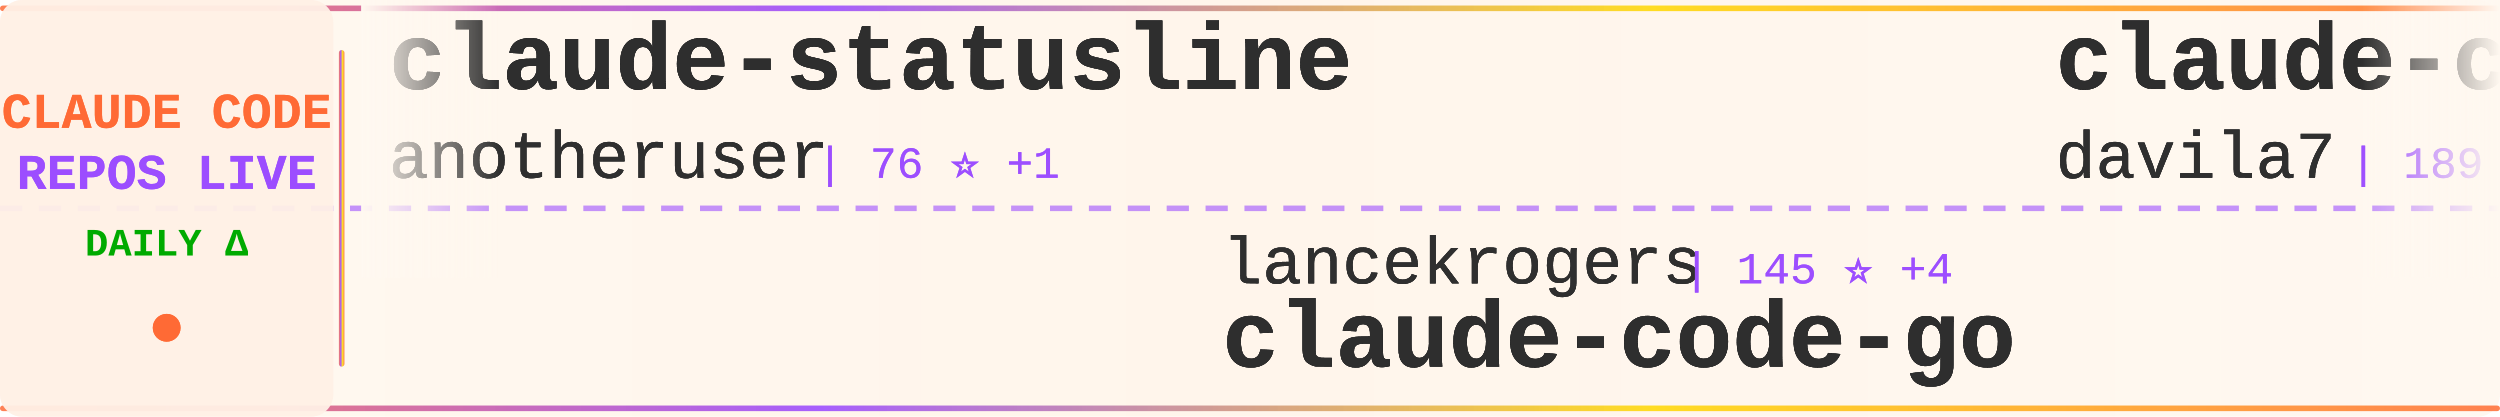
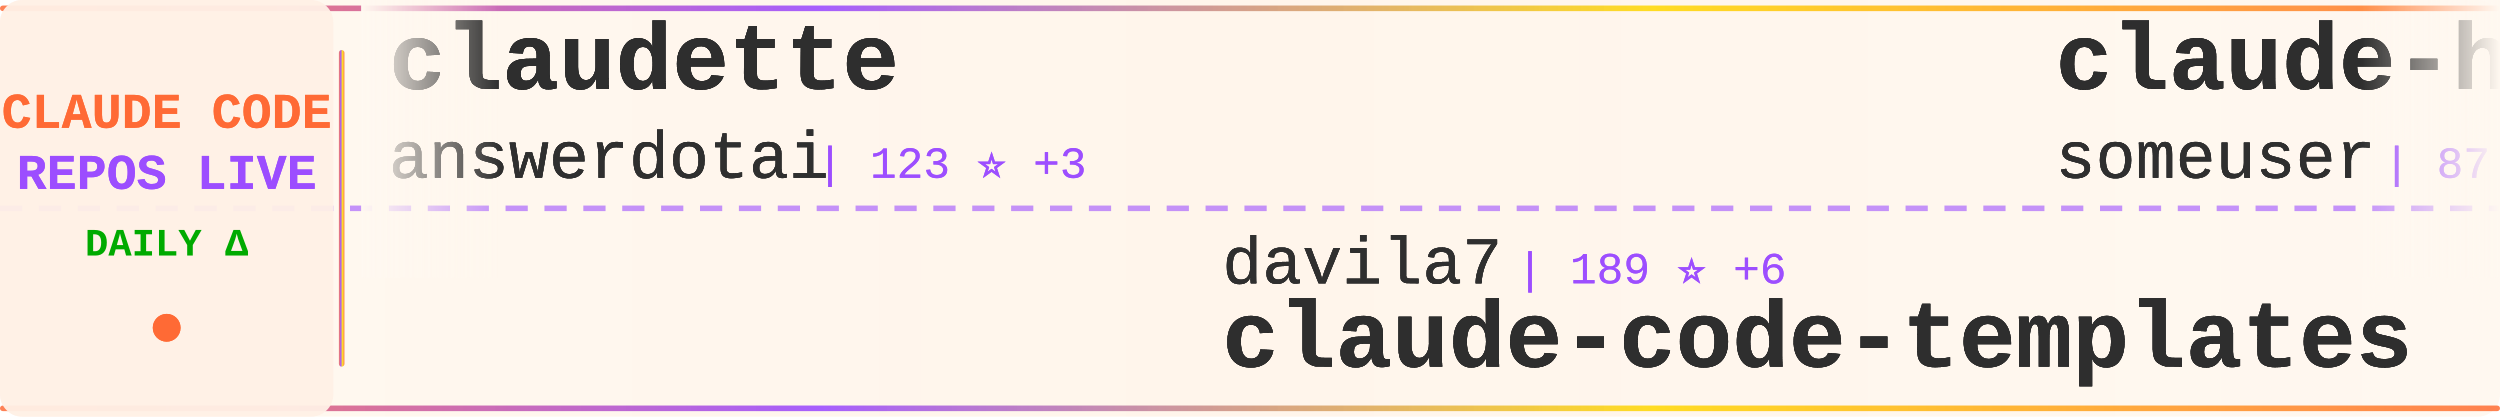
<svg xmlns="http://www.w3.org/2000/svg" width="900" height="150">
  <defs>
    <linearGradient id="tickerBg" x1="0%" y1="0%" x2="100%" y2="0%">
      <stop offset="0%" style="stop-color:#fff8f0;stop-opacity:0.98" />
      <stop offset="50%" style="stop-color:#fff5eb;stop-opacity:1" />
      <stop offset="100%" style="stop-color:#fff8f0;stop-opacity:0.98" />
    </linearGradient>
    <linearGradient id="borderGrad" x1="0%" y1="0%" x2="100%" y2="0%">
      <stop offset="0%" style="stop-color:#FF6B35;stop-opacity:0.85">
        <animate attributeName="stop-opacity" values="0.85;1;0.85" dur="2s" repeatCount="indefinite" />
      </stop>
      <stop offset="33%" style="stop-color:#9C4EFF;stop-opacity:0.9">
        <animate attributeName="stop-opacity" values="0.9;1;0.9" dur="2.2s" repeatCount="indefinite" />
      </stop>
      <stop offset="66%" style="stop-color:#FFD700;stop-opacity:0.85">
        <animate attributeName="stop-opacity" values="0.85;1;0.85" dur="1.8s" repeatCount="indefinite" />
      </stop>
      <stop offset="100%" style="stop-color:#FF6B35;stop-opacity:0.85">
        <animate attributeName="stop-opacity" values="0.85;1;0.85" dur="2s" repeatCount="indefinite" />
      </stop>
    </linearGradient>
    <filter id="textGlow">
      <feGaussianBlur stdDeviation="0.15" result="coloredBlur" />
      <feMerge>
        <feMergeNode in="coloredBlur" />
        <feMergeNode in="SourceGraphic" />
      </feMerge>
    </filter>
    <filter id="metricGlow">
      <feGaussianBlur stdDeviation="0.2" result="coloredBlur" />
      <feMerge>
        <feMergeNode in="coloredBlur" />
        <feMergeNode in="SourceGraphic" />
      </feMerge>
    </filter>
    <linearGradient id="leftFade" x1="0%" y1="0%" x2="100%" y2="0%">
      <stop offset="0%" style="stop-color:#fff8f0;stop-opacity:1" />
      <stop offset="100%" style="stop-color:#fff8f0;stop-opacity:0" />
    </linearGradient>
    <linearGradient id="rightFade" x1="0%" y1="0%" x2="100%" y2="0%">
      <stop offset="0%" style="stop-color:#fff8f0;stop-opacity:0" />
      <stop offset="100%" style="stop-color:#fff8f0;stop-opacity:1" />
    </linearGradient>
  </defs>
  <rect width="900" height="150" fill="url(#tickerBg)" rx="8" />
  <rect x="0" y="2" width="900" height="2" fill="url(#borderGrad)" rx="1" />
  <rect x="0" y="146" width="900" height="2" fill="url(#borderGrad)" rx="1" />
  <line x1="0" y1="75" x2="900" y2="75" stroke="#9C4EFF" stroke-width="2" stroke-dasharray="8 6" opacity="0.6" />
  <rect x="0" y="0" width="120" height="150" fill="#fff0e6" opacity="0.95" rx="8" />
  <text x="60" y="46" font-family="'Courier New', monospace" font-size="18" font-weight="bold" fill="#FF6B35" text-anchor="middle" filter="url(#textGlow)">
    CLAUDE CODE
  </text>
  <text x="60" y="68" font-family="'Courier New', monospace" font-size="18" font-weight="bold" fill="#9C4EFF" text-anchor="middle" filter="url(#textGlow)">
    REPOS LIVE
  </text>
  <text x="60" y="92" font-family="'Courier New', monospace" font-size="14" font-weight="bold" fill="#00aa00" text-anchor="middle">
    DAILY Δ
  </text>
  <circle cx="60" cy="118" r="5" fill="#FF6B35" filter="url(#metricGlow)">
    <animate attributeName="r" values="4;6;4" dur="1.5s" repeatCount="indefinite" />
    <animate attributeName="opacity" values="0.6;1;0.6" dur="1.5s" repeatCount="indefinite" />
  </circle>
  <rect x="122" y="18" width="2" height="114" fill="url(#borderGrad)" rx="1" />
  <clipPath id="tickerClip">
    <rect x="130" y="0" width="770" height="150" />
  </clipPath>
  <g clip-path="url(#tickerClip)">
    <g id="tickerItems1">
      <animateTransform attributeName="transform" attributeType="XML" type="translate" from="0 0" to="-3000 0" dur="54s" repeatCount="indefinite" />
      <g transform="translate(0, 0)">
-         <text x="140" y="32" font-family="'Courier New', monospace" font-size="34" font-weight="bold" fill="#2d2d2d" filter="url(#textGlow)">claude-statusline</text>
-         <text x="140" y="64" font-family="'Courier New', monospace" font-size="24" font-weight="normal" fill="#2d2d2d" opacity="0.9" filter="url(#textGlow)">anotheruser</text>
-         <text x="294" y="64" font-family="'Courier New', monospace" font-size="16" font-weight="normal" fill="#9C4EFF" opacity="0.95"> | 76 ⭐ +1</text>
+         <text x="140" y="32" font-family="'Courier New', monospace" font-size="34" font-weight="bold" fill="#2d2d2d" filter="url(#textGlow)">claudette</text>
+         <text x="140" y="64" font-family="'Courier New', monospace" font-size="24" font-weight="normal" fill="#2d2d2d" opacity="0.9" filter="url(#textGlow)">answerdotai</text>
+         <text x="294" y="64" font-family="'Courier New', monospace" font-size="16" font-weight="normal" fill="#9C4EFF" opacity="0.95"> | 123 ⭐ +3</text>
      </g>
      <g transform="translate(300, 0)">
+         <text x="140" y="102" font-family="'Courier New', monospace" font-size="24" font-weight="normal" fill="#2d2d2d" opacity="0.9" filter="url(#textGlow)">davila7</text>
+         <text x="246" y="102" font-family="'Courier New', monospace" font-size="16" font-weight="normal" fill="#9C4EFF" opacity="0.95"> | 189 ⭐ +6</text>
+         <text x="140" y="132" font-family="'Courier New', monospace" font-size="34" font-weight="bold" fill="#2d2d2d" filter="url(#textGlow)">claude-code-templates</text>
+       </g>
+       <g transform="translate(600, 0)">
+         <text x="140" y="32" font-family="'Courier New', monospace" font-size="34" font-weight="bold" fill="#2d2d2d" filter="url(#textGlow)">claude-hooks</text>
+         <text x="140" y="64" font-family="'Courier New', monospace" font-size="24" font-weight="normal" fill="#2d2d2d" opacity="0.9" filter="url(#textGlow)">someuser</text>
+         <text x="258" y="64" font-family="'Courier New', monospace" font-size="16" font-weight="normal" fill="#9C4EFF" opacity="0.95"> | 87 ⭐ +1</text>
+       </g>
+       <g transform="translate(900, 0)">
        <text x="140" y="102" font-family="'Courier New', monospace" font-size="24" font-weight="normal" fill="#2d2d2d" opacity="0.9" filter="url(#textGlow)">lancekrogers</text>
        <text x="306" y="102" font-family="'Courier New', monospace" font-size="16" font-weight="normal" fill="#9C4EFF" opacity="0.95"> | 145 ⭐ +4</text>
        <text x="140" y="132" font-family="'Courier New', monospace" font-size="34" font-weight="bold" fill="#2d2d2d" filter="url(#textGlow)">claude-code-go</text>
      </g>
-       <g transform="translate(600, 0)">
-         <text x="140" y="32" font-family="'Courier New', monospace" font-size="34" font-weight="bold" fill="#2d2d2d" filter="url(#textGlow)">claude-code-templates</text>
-         <text x="140" y="64" font-family="'Courier New', monospace" font-size="24" font-weight="normal" fill="#2d2d2d" opacity="0.9" filter="url(#textGlow)">davila7</text>
-         <text x="246" y="64" font-family="'Courier New', monospace" font-size="16" font-weight="normal" fill="#9C4EFF" opacity="0.95"> | 189 ⭐ +6</text>
-       </g>
-       <g transform="translate(900, 0)">
-         <text x="140" y="102" font-family="'Courier New', monospace" font-size="24" font-weight="normal" fill="#2d2d2d" opacity="0.9" filter="url(#textGlow)">yiancode</text>
-         <text x="270" y="102" font-family="'Courier New', monospace" font-size="16" font-weight="normal" fill="#9C4EFF" opacity="0.95"> | 234 ⭐ +8</text>
-         <text x="140" y="132" font-family="'Courier New', monospace" font-size="34" font-weight="bold" fill="#2d2d2d" filter="url(#textGlow)">AwesomeClaudeCode</text>
-       </g>
      <g transform="translate(1200, 0)">
-         <text x="140" y="32" font-family="'Courier New', monospace" font-size="34" font-weight="bold" fill="#2d2d2d" filter="url(#textGlow)">awesome-claude-code</text>
-         <text x="140" y="64" font-family="'Courier New', monospace" font-size="24" font-weight="normal" fill="#2d2d2d" opacity="0.9" filter="url(#textGlow)">hesreallyhim</text>
-         <text x="306" y="64" font-family="'Courier New', monospace" font-size="16" font-weight="normal" fill="#9C4EFF" opacity="0.95"> | 567 ⭐ +12</text>
+         <text x="140" y="32" font-family="'Courier New', monospace" font-size="34" font-weight="bold" fill="#2d2d2d" filter="url(#textGlow)">claude-mcp-think-tool</text>
+         <text x="140" y="64" font-family="'Courier New', monospace" font-size="24" font-weight="normal" fill="#2d2d2d" opacity="0.9" filter="url(#textGlow)">cgize</text>
+         <text x="222" y="64" font-family="'Courier New', monospace" font-size="16" font-weight="normal" fill="#9C4EFF" opacity="0.95"> | 98 ⭐ +2</text>
      </g>
      <g transform="translate(1500, 0)">
-         <text x="140" y="102" font-family="'Courier New', monospace" font-size="24" font-weight="normal" fill="#2d2d2d" opacity="0.9" filter="url(#textGlow)">answerdotai</text>
-         <text x="294" y="102" font-family="'Courier New', monospace" font-size="16" font-weight="normal" fill="#9C4EFF" opacity="0.95"> | 123 ⭐ +3</text>
-         <text x="140" y="132" font-family="'Courier New', monospace" font-size="34" font-weight="bold" fill="#2d2d2d" filter="url(#textGlow)">claudette</text>
+         <text x="140" y="102" font-family="'Courier New', monospace" font-size="24" font-weight="normal" fill="#2d2d2d" opacity="0.9" filter="url(#textGlow)">anotheruser</text>
+         <text x="294" y="102" font-family="'Courier New', monospace" font-size="16" font-weight="normal" fill="#9C4EFF" opacity="0.95"> | 76 ⭐ +1</text>
+         <text x="140" y="132" font-family="'Courier New', monospace" font-size="34" font-weight="bold" fill="#2d2d2d" filter="url(#textGlow)">claude-statusline</text>
      </g>
      <g transform="translate(1800, 0)">
-         <text x="140" y="32" font-family="'Courier New', monospace" font-size="34" font-weight="bold" fill="#2d2d2d" filter="url(#textGlow)">claude-code</text>
-         <text x="140" y="64" font-family="'Courier New', monospace" font-size="24" font-weight="normal" fill="#2d2d2d" opacity="0.9" filter="url(#textGlow)">anthropics</text>
-         <text x="282" y="64" font-family="'Courier New', monospace" font-size="16" font-weight="normal" fill="#9C4EFF" opacity="0.95"> | 1.2K ⭐ +45</text>
+         <text x="140" y="32" font-family="'Courier New', monospace" font-size="34" font-weight="bold" fill="#2d2d2d" filter="url(#textGlow)">claude-mcp-server</text>
+         <text x="140" y="64" font-family="'Courier New', monospace" font-size="24" font-weight="normal" fill="#2d2d2d" opacity="0.9" filter="url(#textGlow)">developer</text>
+         <text x="270" y="64" font-family="'Courier New', monospace" font-size="16" font-weight="normal" fill="#9C4EFF" opacity="0.95"> | 65 ⭐</text>
      </g>
      <g transform="translate(2100, 0)">
-         <text x="140" y="102" font-family="'Courier New', monospace" font-size="24" font-weight="normal" fill="#2d2d2d" opacity="0.9" filter="url(#textGlow)">developer</text>
-         <text x="270" y="102" font-family="'Courier New', monospace" font-size="16" font-weight="normal" fill="#9C4EFF" opacity="0.95"> | 65 ⭐</text>
-         <text x="140" y="132" font-family="'Courier New', monospace" font-size="34" font-weight="bold" fill="#2d2d2d" filter="url(#textGlow)">claude-mcp-server</text>
+         <text x="140" y="102" font-family="'Courier New', monospace" font-size="24" font-weight="normal" fill="#2d2d2d" opacity="0.9" filter="url(#textGlow)">hesreallyhim</text>
+         <text x="306" y="102" font-family="'Courier New', monospace" font-size="16" font-weight="normal" fill="#9C4EFF" opacity="0.95"> | 567 ⭐ +12</text>
+         <text x="140" y="132" font-family="'Courier New', monospace" font-size="34" font-weight="bold" fill="#2d2d2d" filter="url(#textGlow)">awesome-claude-code</text>
      </g>
      <g transform="translate(2400, 0)">
-         <text x="140" y="32" font-family="'Courier New', monospace" font-size="34" font-weight="bold" fill="#2d2d2d" filter="url(#textGlow)">claude-hooks</text>
-         <text x="140" y="64" font-family="'Courier New', monospace" font-size="24" font-weight="normal" fill="#2d2d2d" opacity="0.9" filter="url(#textGlow)">someuser</text>
-         <text x="258" y="64" font-family="'Courier New', monospace" font-size="16" font-weight="normal" fill="#9C4EFF" opacity="0.95"> | 87 ⭐ +1</text>
+         <text x="140" y="32" font-family="'Courier New', monospace" font-size="34" font-weight="bold" fill="#2d2d2d" filter="url(#textGlow)">AwesomeClaudeCode</text>
+         <text x="140" y="64" font-family="'Courier New', monospace" font-size="24" font-weight="normal" fill="#2d2d2d" opacity="0.9" filter="url(#textGlow)">yian</text>
+         <text x="210" y="64" font-family="'Courier New', monospace" font-size="16" font-weight="normal" fill="#9C4EFF" opacity="0.95"> | 234 ⭐ +8</text>
      </g>
      <g transform="translate(2700, 0)">
-         <text x="140" y="102" font-family="'Courier New', monospace" font-size="24" font-weight="normal" fill="#2d2d2d" opacity="0.9" filter="url(#textGlow)">cgize</text>
-         <text x="222" y="102" font-family="'Courier New', monospace" font-size="16" font-weight="normal" fill="#9C4EFF" opacity="0.95"> | 98 ⭐ +2</text>
-         <text x="140" y="132" font-family="'Courier New', monospace" font-size="34" font-weight="bold" fill="#2d2d2d" filter="url(#textGlow)">claude-mcp-think-tool</text>
+         <text x="140" y="102" font-family="'Courier New', monospace" font-size="24" font-weight="normal" fill="#2d2d2d" opacity="0.9" filter="url(#textGlow)">anthropics</text>
+         <text x="282" y="102" font-family="'Courier New', monospace" font-size="16" font-weight="normal" fill="#9C4EFF" opacity="0.95"> | 1.2K ⭐ +45</text>
+         <text x="140" y="132" font-family="'Courier New', monospace" font-size="34" font-weight="bold" fill="#2d2d2d" filter="url(#textGlow)">claude-code</text>
      </g>
    </g>
    <g id="tickerItems2">
      <animateTransform attributeName="transform" attributeType="XML" type="translate" from="3000 0" to="0 0" dur="54s" repeatCount="indefinite" />
      <g transform="translate(0, 0)">
-         <text x="140" y="32" font-family="'Courier New', monospace" font-size="34" font-weight="bold" fill="#2d2d2d" filter="url(#textGlow)">claude-statusline</text>
-         <text x="140" y="64" font-family="'Courier New', monospace" font-size="24" font-weight="normal" fill="#2d2d2d" opacity="0.9" filter="url(#textGlow)">anotheruser</text>
-         <text x="294" y="64" font-family="'Courier New', monospace" font-size="16" font-weight="normal" fill="#9C4EFF" opacity="0.95"> | 76 ⭐ +1</text>
+         <text x="140" y="32" font-family="'Courier New', monospace" font-size="34" font-weight="bold" fill="#2d2d2d" filter="url(#textGlow)">claudette</text>
+         <text x="140" y="64" font-family="'Courier New', monospace" font-size="24" font-weight="normal" fill="#2d2d2d" opacity="0.9" filter="url(#textGlow)">answerdotai</text>
+         <text x="294" y="64" font-family="'Courier New', monospace" font-size="16" font-weight="normal" fill="#9C4EFF" opacity="0.95"> | 123 ⭐ +3</text>
      </g>
      <g transform="translate(300, 0)">
+         <text x="140" y="102" font-family="'Courier New', monospace" font-size="24" font-weight="normal" fill="#2d2d2d" opacity="0.9" filter="url(#textGlow)">davila7</text>
+         <text x="246" y="102" font-family="'Courier New', monospace" font-size="16" font-weight="normal" fill="#9C4EFF" opacity="0.95"> | 189 ⭐ +6</text>
+         <text x="140" y="132" font-family="'Courier New', monospace" font-size="34" font-weight="bold" fill="#2d2d2d" filter="url(#textGlow)">claude-code-templates</text>
+       </g>
+       <g transform="translate(600, 0)">
+         <text x="140" y="32" font-family="'Courier New', monospace" font-size="34" font-weight="bold" fill="#2d2d2d" filter="url(#textGlow)">claude-hooks</text>
+         <text x="140" y="64" font-family="'Courier New', monospace" font-size="24" font-weight="normal" fill="#2d2d2d" opacity="0.9" filter="url(#textGlow)">someuser</text>
+         <text x="258" y="64" font-family="'Courier New', monospace" font-size="16" font-weight="normal" fill="#9C4EFF" opacity="0.95"> | 87 ⭐ +1</text>
+       </g>
+       <g transform="translate(900, 0)">
        <text x="140" y="102" font-family="'Courier New', monospace" font-size="24" font-weight="normal" fill="#2d2d2d" opacity="0.9" filter="url(#textGlow)">lancekrogers</text>
        <text x="306" y="102" font-family="'Courier New', monospace" font-size="16" font-weight="normal" fill="#9C4EFF" opacity="0.95"> | 145 ⭐ +4</text>
        <text x="140" y="132" font-family="'Courier New', monospace" font-size="34" font-weight="bold" fill="#2d2d2d" filter="url(#textGlow)">claude-code-go</text>
      </g>
-       <g transform="translate(600, 0)">
-         <text x="140" y="32" font-family="'Courier New', monospace" font-size="34" font-weight="bold" fill="#2d2d2d" filter="url(#textGlow)">claude-code-templates</text>
-         <text x="140" y="64" font-family="'Courier New', monospace" font-size="24" font-weight="normal" fill="#2d2d2d" opacity="0.9" filter="url(#textGlow)">davila7</text>
-         <text x="246" y="64" font-family="'Courier New', monospace" font-size="16" font-weight="normal" fill="#9C4EFF" opacity="0.95"> | 189 ⭐ +6</text>
-       </g>
-       <g transform="translate(900, 0)">
-         <text x="140" y="102" font-family="'Courier New', monospace" font-size="24" font-weight="normal" fill="#2d2d2d" opacity="0.9" filter="url(#textGlow)">yiancode</text>
-         <text x="270" y="102" font-family="'Courier New', monospace" font-size="16" font-weight="normal" fill="#9C4EFF" opacity="0.95"> | 234 ⭐ +8</text>
-         <text x="140" y="132" font-family="'Courier New', monospace" font-size="34" font-weight="bold" fill="#2d2d2d" filter="url(#textGlow)">AwesomeClaudeCode</text>
-       </g>
      <g transform="translate(1200, 0)">
-         <text x="140" y="32" font-family="'Courier New', monospace" font-size="34" font-weight="bold" fill="#2d2d2d" filter="url(#textGlow)">awesome-claude-code</text>
-         <text x="140" y="64" font-family="'Courier New', monospace" font-size="24" font-weight="normal" fill="#2d2d2d" opacity="0.9" filter="url(#textGlow)">hesreallyhim</text>
-         <text x="306" y="64" font-family="'Courier New', monospace" font-size="16" font-weight="normal" fill="#9C4EFF" opacity="0.95"> | 567 ⭐ +12</text>
+         <text x="140" y="32" font-family="'Courier New', monospace" font-size="34" font-weight="bold" fill="#2d2d2d" filter="url(#textGlow)">claude-mcp-think-tool</text>
+         <text x="140" y="64" font-family="'Courier New', monospace" font-size="24" font-weight="normal" fill="#2d2d2d" opacity="0.9" filter="url(#textGlow)">cgize</text>
+         <text x="222" y="64" font-family="'Courier New', monospace" font-size="16" font-weight="normal" fill="#9C4EFF" opacity="0.95"> | 98 ⭐ +2</text>
      </g>
      <g transform="translate(1500, 0)">
-         <text x="140" y="102" font-family="'Courier New', monospace" font-size="24" font-weight="normal" fill="#2d2d2d" opacity="0.9" filter="url(#textGlow)">answerdotai</text>
-         <text x="294" y="102" font-family="'Courier New', monospace" font-size="16" font-weight="normal" fill="#9C4EFF" opacity="0.95"> | 123 ⭐ +3</text>
-         <text x="140" y="132" font-family="'Courier New', monospace" font-size="34" font-weight="bold" fill="#2d2d2d" filter="url(#textGlow)">claudette</text>
+         <text x="140" y="102" font-family="'Courier New', monospace" font-size="24" font-weight="normal" fill="#2d2d2d" opacity="0.9" filter="url(#textGlow)">anotheruser</text>
+         <text x="294" y="102" font-family="'Courier New', monospace" font-size="16" font-weight="normal" fill="#9C4EFF" opacity="0.95"> | 76 ⭐ +1</text>
+         <text x="140" y="132" font-family="'Courier New', monospace" font-size="34" font-weight="bold" fill="#2d2d2d" filter="url(#textGlow)">claude-statusline</text>
      </g>
      <g transform="translate(1800, 0)">
-         <text x="140" y="32" font-family="'Courier New', monospace" font-size="34" font-weight="bold" fill="#2d2d2d" filter="url(#textGlow)">claude-code</text>
-         <text x="140" y="64" font-family="'Courier New', monospace" font-size="24" font-weight="normal" fill="#2d2d2d" opacity="0.9" filter="url(#textGlow)">anthropics</text>
-         <text x="282" y="64" font-family="'Courier New', monospace" font-size="16" font-weight="normal" fill="#9C4EFF" opacity="0.95"> | 1.2K ⭐ +45</text>
+         <text x="140" y="32" font-family="'Courier New', monospace" font-size="34" font-weight="bold" fill="#2d2d2d" filter="url(#textGlow)">claude-mcp-server</text>
+         <text x="140" y="64" font-family="'Courier New', monospace" font-size="24" font-weight="normal" fill="#2d2d2d" opacity="0.9" filter="url(#textGlow)">developer</text>
+         <text x="270" y="64" font-family="'Courier New', monospace" font-size="16" font-weight="normal" fill="#9C4EFF" opacity="0.95"> | 65 ⭐</text>
      </g>
      <g transform="translate(2100, 0)">
-         <text x="140" y="102" font-family="'Courier New', monospace" font-size="24" font-weight="normal" fill="#2d2d2d" opacity="0.9" filter="url(#textGlow)">developer</text>
-         <text x="270" y="102" font-family="'Courier New', monospace" font-size="16" font-weight="normal" fill="#9C4EFF" opacity="0.95"> | 65 ⭐</text>
-         <text x="140" y="132" font-family="'Courier New', monospace" font-size="34" font-weight="bold" fill="#2d2d2d" filter="url(#textGlow)">claude-mcp-server</text>
+         <text x="140" y="102" font-family="'Courier New', monospace" font-size="24" font-weight="normal" fill="#2d2d2d" opacity="0.9" filter="url(#textGlow)">hesreallyhim</text>
+         <text x="306" y="102" font-family="'Courier New', monospace" font-size="16" font-weight="normal" fill="#9C4EFF" opacity="0.95"> | 567 ⭐ +12</text>
+         <text x="140" y="132" font-family="'Courier New', monospace" font-size="34" font-weight="bold" fill="#2d2d2d" filter="url(#textGlow)">awesome-claude-code</text>
      </g>
      <g transform="translate(2400, 0)">
-         <text x="140" y="32" font-family="'Courier New', monospace" font-size="34" font-weight="bold" fill="#2d2d2d" filter="url(#textGlow)">claude-hooks</text>
-         <text x="140" y="64" font-family="'Courier New', monospace" font-size="24" font-weight="normal" fill="#2d2d2d" opacity="0.9" filter="url(#textGlow)">someuser</text>
-         <text x="258" y="64" font-family="'Courier New', monospace" font-size="16" font-weight="normal" fill="#9C4EFF" opacity="0.95"> | 87 ⭐ +1</text>
+         <text x="140" y="32" font-family="'Courier New', monospace" font-size="34" font-weight="bold" fill="#2d2d2d" filter="url(#textGlow)">AwesomeClaudeCode</text>
+         <text x="140" y="64" font-family="'Courier New', monospace" font-size="24" font-weight="normal" fill="#2d2d2d" opacity="0.9" filter="url(#textGlow)">yian</text>
+         <text x="210" y="64" font-family="'Courier New', monospace" font-size="16" font-weight="normal" fill="#9C4EFF" opacity="0.95"> | 234 ⭐ +8</text>
      </g>
      <g transform="translate(2700, 0)">
-         <text x="140" y="102" font-family="'Courier New', monospace" font-size="24" font-weight="normal" fill="#2d2d2d" opacity="0.9" filter="url(#textGlow)">cgize</text>
-         <text x="222" y="102" font-family="'Courier New', monospace" font-size="16" font-weight="normal" fill="#9C4EFF" opacity="0.95"> | 98 ⭐ +2</text>
-         <text x="140" y="132" font-family="'Courier New', monospace" font-size="34" font-weight="bold" fill="#2d2d2d" filter="url(#textGlow)">claude-mcp-think-tool</text>
+         <text x="140" y="102" font-family="'Courier New', monospace" font-size="24" font-weight="normal" fill="#2d2d2d" opacity="0.9" filter="url(#textGlow)">anthropics</text>
+         <text x="282" y="102" font-family="'Courier New', monospace" font-size="16" font-weight="normal" fill="#9C4EFF" opacity="0.95"> | 1.2K ⭐ +45</text>
+         <text x="140" y="132" font-family="'Courier New', monospace" font-size="34" font-weight="bold" fill="#2d2d2d" filter="url(#textGlow)">claude-code</text>
      </g>
    </g>
  </g>
  <rect x="130" y="0" width="50" height="100" fill="url(#leftFade)" />
  <rect x="850" y="0" width="50" height="100" fill="url(#rightFade)" />
</svg>
